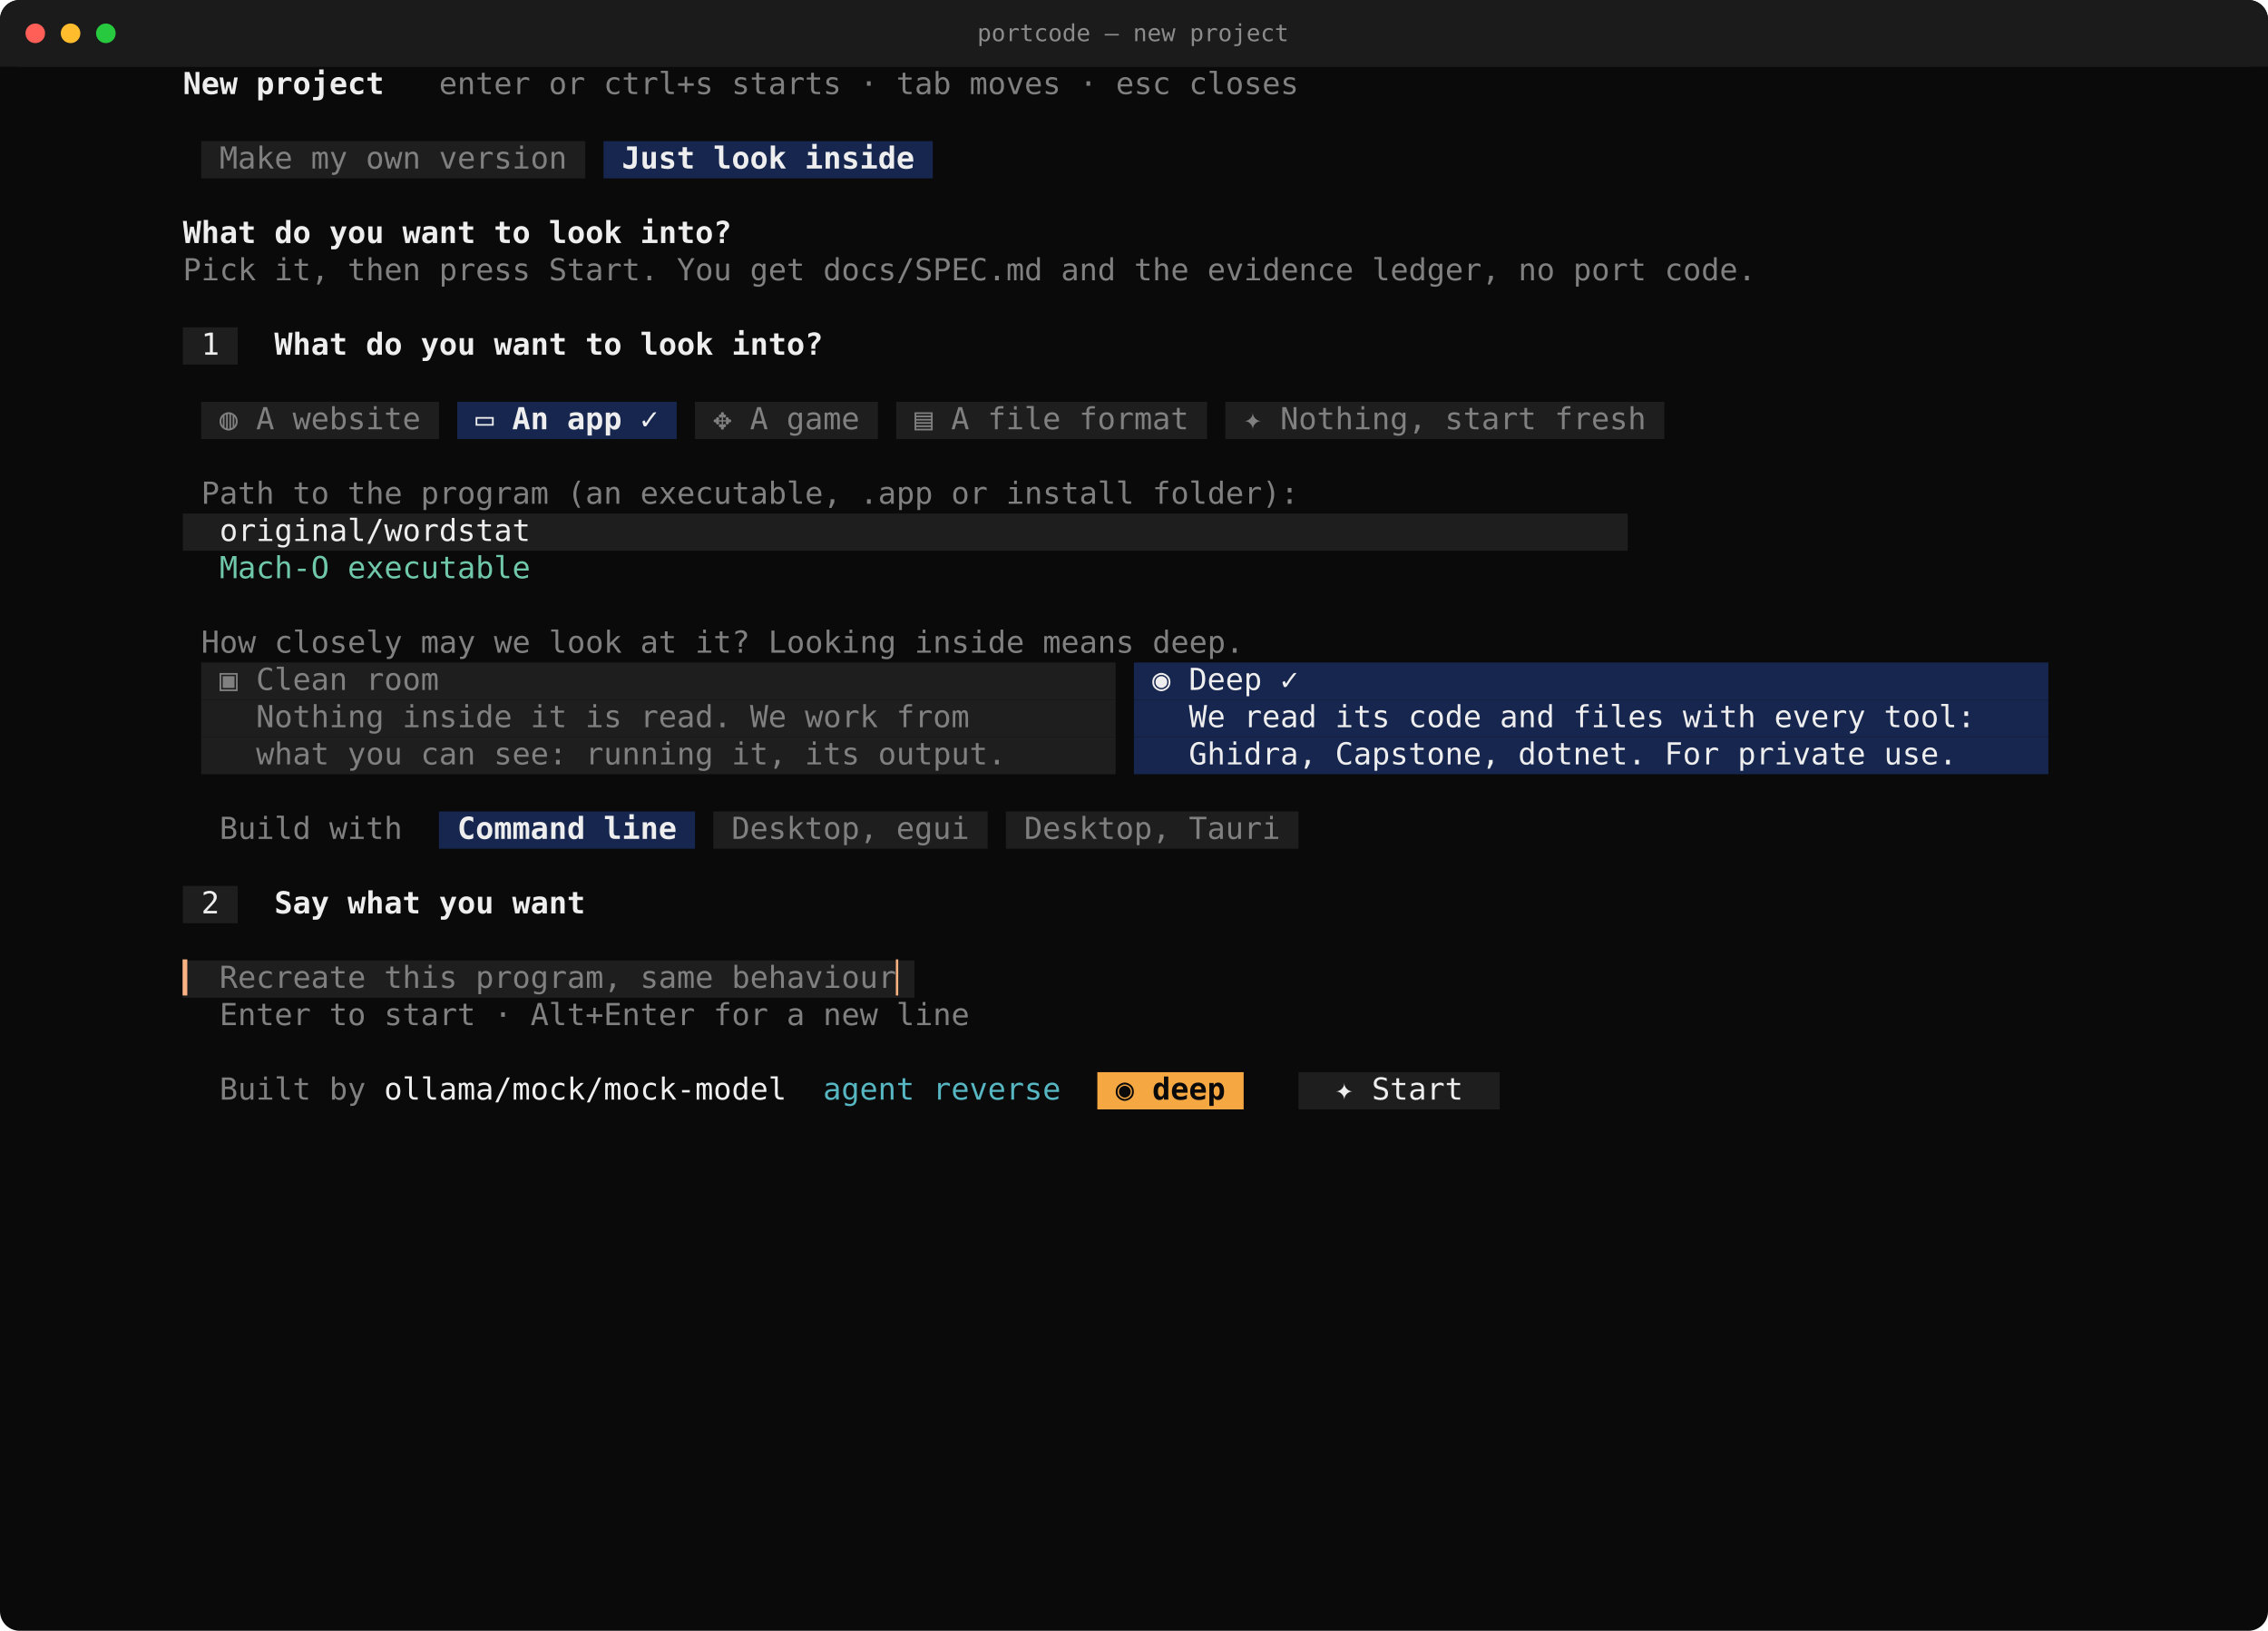
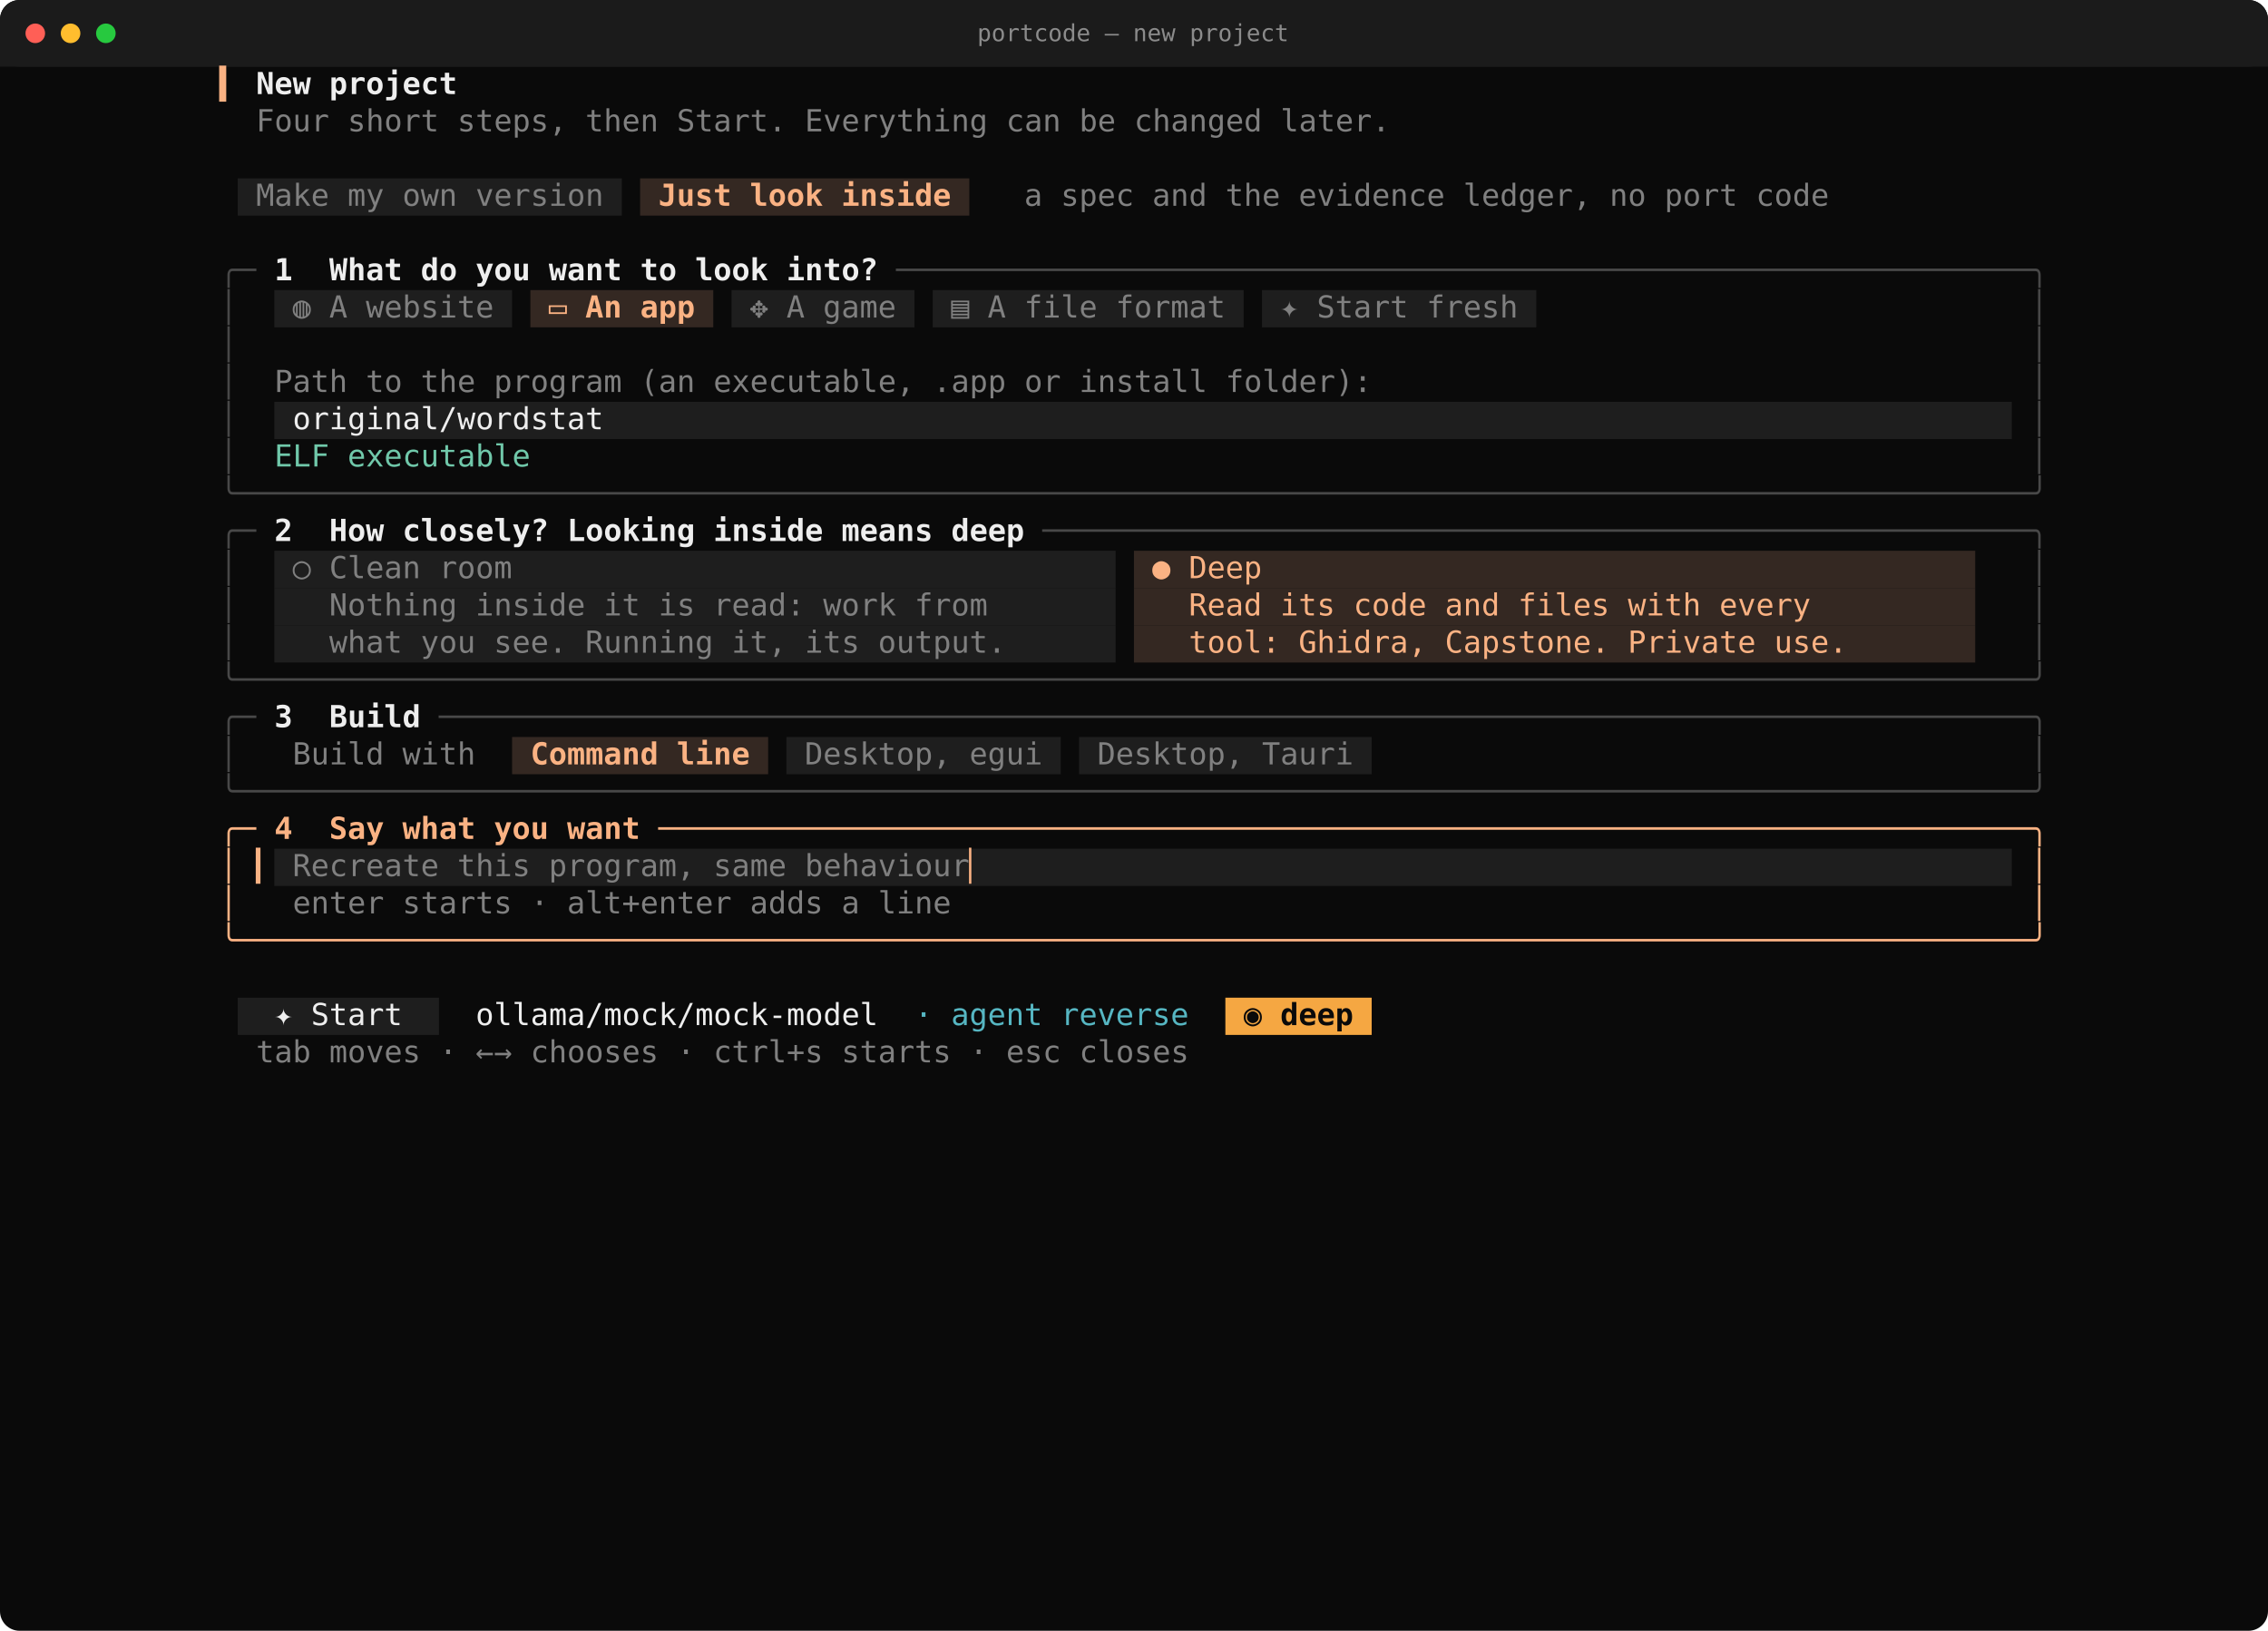
<svg xmlns="http://www.w3.org/2000/svg" width="1157" height="832" viewBox="0 0 1157 832" role="img" aria-label="portcode — new project">
  <rect width="1157" height="832" rx="10" fill="#0a0a0a" />
  <rect width="1157" height="34" rx="10" fill="#1b1b1b" />
  <rect y="24" width="1157" height="10" fill="#1b1b1b" />
  <circle cx="18" cy="17" r="5" fill="#ff5f56" />
  <circle cx="36" cy="17" r="5" fill="#ffbd2e" />
  <circle cx="54" cy="17" r="5" fill="#27c93f" />
  <text x="578" y="21" fill="#8b8b8b" font-family="ui-monospace,Menlo,monospace" font-size="12" text-anchor="middle">portcode — new project</text>
-   <rect x="102.63" y="72.00" width="195.93" height="19" fill="#1e1e1e" />
-   <rect x="307.89" y="72.00" width="167.94" height="19" fill="#16264e" />
-   <rect x="93.30" y="167.00" width="27.99" height="19" fill="#1e1e1e" />
-   <rect x="102.63" y="205.00" width="121.29" height="19" fill="#1e1e1e" />
-   <rect x="233.25" y="205.00" width="111.96" height="19" fill="#16264e" />
-   <rect x="354.54" y="205.00" width="93.30" height="19" fill="#1e1e1e" />
-   <rect x="457.17" y="205.00" width="158.61" height="19" fill="#1e1e1e" />
-   <rect x="625.11" y="205.00" width="223.92" height="19" fill="#1e1e1e" />
-   <rect x="93.30" y="262.00" width="737.07" height="19" fill="#1e1e1e" />
-   <rect x="102.63" y="338.00" width="466.50" height="19" fill="#1e1e1e" />
-   <rect x="578.46" y="338.00" width="466.50" height="19" fill="#16264e" />
-   <rect x="102.63" y="357.00" width="466.50" height="19" fill="#1e1e1e" />
-   <rect x="578.46" y="357.00" width="466.50" height="19" fill="#16264e" />
-   <rect x="102.63" y="376.00" width="466.50" height="19" fill="#1e1e1e" />
-   <rect x="578.46" y="376.00" width="466.50" height="19" fill="#16264e" />
-   <rect x="223.92" y="414.00" width="130.62" height="19" fill="#16264e" />
-   <rect x="363.87" y="414.00" width="139.95" height="19" fill="#1e1e1e" />
-   <rect x="513.15" y="414.00" width="149.28" height="19" fill="#1e1e1e" />
-   <rect x="93.30" y="452.00" width="27.99" height="19" fill="#1e1e1e" />
-   <rect x="93.30" y="490.00" width="373.20" height="19" fill="#1e1e1e" />
-   <rect x="559.80" y="547.00" width="74.64" height="19" fill="#f5a742" />
-   <rect x="662.43" y="547.00" width="102.63" height="19" fill="#1e1e1e" />
+   <rect x="121.29" y="91.00" width="195.93" height="19" fill="#1e1e1e" />
+   <rect x="326.55" y="91.00" width="167.94" height="19" fill="#342822" />
+   <rect x="139.95" y="148.00" width="121.29" height="19" fill="#1e1e1e" />
+   <rect x="270.57" y="148.00" width="93.30" height="19" fill="#342822" />
+   <rect x="373.20" y="148.00" width="93.30" height="19" fill="#1e1e1e" />
+   <rect x="475.83" y="148.00" width="158.61" height="19" fill="#1e1e1e" />
+   <rect x="643.77" y="148.00" width="139.95" height="19" fill="#1e1e1e" />
+   <rect x="139.95" y="205.00" width="886.35" height="19" fill="#1e1e1e" />
+   <rect x="139.95" y="281.00" width="429.18" height="19" fill="#1e1e1e" />
+   <rect x="578.46" y="281.00" width="429.18" height="19" fill="#342822" />
+   <rect x="139.95" y="300.00" width="429.18" height="19" fill="#1e1e1e" />
+   <rect x="578.46" y="300.00" width="429.18" height="19" fill="#342822" />
+   <rect x="139.95" y="319.00" width="429.18" height="19" fill="#1e1e1e" />
+   <rect x="578.46" y="319.00" width="429.18" height="19" fill="#342822" />
+   <rect x="261.24" y="376.00" width="130.62" height="19" fill="#342822" />
+   <rect x="401.19" y="376.00" width="139.95" height="19" fill="#1e1e1e" />
+   <rect x="550.47" y="376.00" width="149.28" height="19" fill="#1e1e1e" />
+   <rect x="139.95" y="433.00" width="886.35" height="19" fill="#1e1e1e" />
+   <rect x="121.29" y="509.00" width="102.63" height="19" fill="#1e1e1e" />
+   <rect x="625.11" y="509.00" width="74.64" height="19" fill="#f5a742" />
  <g font-family="ui-monospace,SFMono-Regular,Menlo,Consolas,'DejaVu Sans Mono',monospace" font-size="15.5" xml:space="preserve">
-     <text x="93.30" y="48.00" fill="#eeeeee" textLength="102.63" lengthAdjust="spacingAndGlyphs" font-weight="700">New project</text>
-     <text x="195.93" y="48.00" fill="#808080" textLength="466.50" lengthAdjust="spacingAndGlyphs">   enter or ctrl+s starts · tab moves · esc closes</text>
-     <text x="102.63" y="86.00" fill="#808080" textLength="195.93" lengthAdjust="spacingAndGlyphs"> Make my own version </text>
-     <text x="307.89" y="86.00" fill="#eeeeee" textLength="167.94" lengthAdjust="spacingAndGlyphs" font-weight="700"> Just look inside </text>
-     <text x="93.30" y="124.00" fill="#eeeeee" textLength="279.90" lengthAdjust="spacingAndGlyphs" font-weight="700">What do you want to look into?</text>
-     <text x="93.30" y="143.00" fill="#808080" textLength="802.38" lengthAdjust="spacingAndGlyphs">Pick it, then press Start. You get docs/SPEC.md and the evidence ledger, no port code.</text>
-     <text x="0.00" y="181.00" fill="#eeeeee" textLength="121.29" lengthAdjust="spacingAndGlyphs">           1 </text>
-     <text x="121.29" y="181.00" fill="#eeeeee" textLength="298.56" lengthAdjust="spacingAndGlyphs" font-weight="700">  What do you want to look into?</text>
-     <text x="102.63" y="219.00" fill="#808080" textLength="121.29" lengthAdjust="spacingAndGlyphs"> ◍ A website </text>
-     <text x="233.25" y="219.00" fill="#eeeeee" textLength="111.96" lengthAdjust="spacingAndGlyphs" font-weight="700"> ▭ An app ✓ </text>
-     <text x="354.54" y="219.00" fill="#808080" textLength="93.30" lengthAdjust="spacingAndGlyphs"> ✥ A game </text>
-     <text x="457.17" y="219.00" fill="#808080" textLength="158.61" lengthAdjust="spacingAndGlyphs"> ▤ A file format </text>
-     <text x="625.11" y="219.00" fill="#808080" textLength="223.92" lengthAdjust="spacingAndGlyphs"> ✦ Nothing, start fresh </text>
-     <text x="93.30" y="257.00" fill="#808080" textLength="569.13" lengthAdjust="spacingAndGlyphs"> Path to the program (an executable, .app or install folder):</text>
-     <text x="0.00" y="276.00" fill="#eeeeee" textLength="1156.92" lengthAdjust="spacingAndGlyphs">            original/wordstat                                                                                               </text>
-     <text x="93.30" y="295.00" fill="#70c8aa" textLength="177.27" lengthAdjust="spacingAndGlyphs">  Mach-O executable</text>
-     <text x="93.30" y="333.00" fill="#808080" textLength="541.14" lengthAdjust="spacingAndGlyphs"> How closely may we look at it? Looking inside means deep.</text>
-     <text x="102.63" y="352.00" fill="#808080" textLength="466.50" lengthAdjust="spacingAndGlyphs"> ▣ Clean room                                     </text>
-     <text x="569.13" y="352.00" fill="#eeeeee" textLength="587.79" lengthAdjust="spacingAndGlyphs">  ◉ Deep ✓                                                     </text>
-     <text x="102.63" y="371.00" fill="#808080" textLength="466.50" lengthAdjust="spacingAndGlyphs">   Nothing inside it is read. We work from        </text>
-     <text x="569.13" y="371.00" fill="#eeeeee" textLength="587.79" lengthAdjust="spacingAndGlyphs">    We read its code and files with every tool:                </text>
-     <text x="102.63" y="390.00" fill="#808080" textLength="466.50" lengthAdjust="spacingAndGlyphs">   what you can see: running it, its output.      </text>
-     <text x="569.13" y="390.00" fill="#eeeeee" textLength="587.79" lengthAdjust="spacingAndGlyphs">    Ghidra, Capstone, dotnet. For private use.                 </text>
-     <text x="102.63" y="428.00" fill="#808080" textLength="121.29" lengthAdjust="spacingAndGlyphs"> Build with  </text>
-     <text x="223.92" y="428.00" fill="#eeeeee" textLength="130.62" lengthAdjust="spacingAndGlyphs" font-weight="700"> Command line </text>
-     <text x="363.87" y="428.00" fill="#808080" textLength="139.95" lengthAdjust="spacingAndGlyphs"> Desktop, egui </text>
-     <text x="513.15" y="428.00" fill="#808080" textLength="149.28" lengthAdjust="spacingAndGlyphs"> Desktop, Tauri </text>
-     <text x="0.00" y="466.00" fill="#eeeeee" textLength="121.29" lengthAdjust="spacingAndGlyphs">           2 </text>
-     <text x="121.29" y="466.00" fill="#eeeeee" textLength="177.27" lengthAdjust="spacingAndGlyphs" font-weight="700">  Say what you want</text>
-     <text x="93.30" y="504.00" fill="#fab283" textLength="9.33" lengthAdjust="spacingAndGlyphs">▎</text>
-     <text x="102.63" y="504.00" fill="#808080" textLength="354.54" lengthAdjust="spacingAndGlyphs"> Recreate this program, same behaviour</text>
-     <text x="457.17" y="504.00" fill="#fab283" textLength="9.33" lengthAdjust="spacingAndGlyphs">▏</text>
-     <text x="93.30" y="523.00" fill="#808080" textLength="401.19" lengthAdjust="spacingAndGlyphs">  Enter to start · Alt+Enter for a new line</text>
-     <text x="102.63" y="561.00" fill="#808080" textLength="93.30" lengthAdjust="spacingAndGlyphs"> Built by </text>
-     <text x="195.93" y="561.00" fill="#eeeeee" textLength="205.26" lengthAdjust="spacingAndGlyphs">ollama/mock/mock-model</text>
-     <text x="401.19" y="561.00" fill="#56b6c2" textLength="158.61" lengthAdjust="spacingAndGlyphs">  agent reverse  </text>
-     <text x="559.80" y="561.00" fill="#0a0a0a" textLength="74.64" lengthAdjust="spacingAndGlyphs" font-weight="700"> ◉ deep </text>
-     <text x="634.44" y="561.00" fill="#eeeeee" textLength="522.48" lengthAdjust="spacingAndGlyphs">     ✦ Start                                            </text>
+     <text x="111.96" y="48.00" fill="#fab283" textLength="9.33" lengthAdjust="spacingAndGlyphs">▍</text>
+     <text x="121.29" y="48.00" fill="#eeeeee" textLength="111.96" lengthAdjust="spacingAndGlyphs" font-weight="700"> New project</text>
+     <text x="111.96" y="67.00" fill="#808080" textLength="597.12" lengthAdjust="spacingAndGlyphs">  Four short steps, then Start. Everything can be changed later.</text>
+     <text x="121.29" y="105.00" fill="#808080" textLength="195.93" lengthAdjust="spacingAndGlyphs"> Make my own version </text>
+     <text x="326.55" y="105.00" fill="#fab283" textLength="167.94" lengthAdjust="spacingAndGlyphs" font-weight="700"> Just look inside </text>
+     <text x="494.49" y="105.00" fill="#808080" textLength="438.51" lengthAdjust="spacingAndGlyphs">   a spec and the evidence ledger, no port code</text>
+     <text x="111.96" y="143.00" fill="#484848" textLength="18.66" lengthAdjust="spacingAndGlyphs">╭─</text>
+     <text x="130.62" y="143.00" fill="#eeeeee" textLength="326.55" lengthAdjust="spacingAndGlyphs" font-weight="700"> 1  What do you want to look into? </text>
+     <text x="457.17" y="143.00" fill="#484848" textLength="587.79" lengthAdjust="spacingAndGlyphs">──────────────────────────────────────────────────────────────╮</text>
+     <text x="111.96" y="162.00" fill="#484848" textLength="18.66" lengthAdjust="spacingAndGlyphs">│ </text>
+     <text x="139.95" y="162.00" fill="#808080" textLength="121.29" lengthAdjust="spacingAndGlyphs"> ◍ A website </text>
+     <text x="270.57" y="162.00" fill="#fab283" textLength="93.30" lengthAdjust="spacingAndGlyphs" font-weight="700"> ▭ An app </text>
+     <text x="373.20" y="162.00" fill="#808080" textLength="93.30" lengthAdjust="spacingAndGlyphs"> ✥ A game </text>
+     <text x="475.83" y="162.00" fill="#808080" textLength="158.61" lengthAdjust="spacingAndGlyphs"> ▤ A file format </text>
+     <text x="643.77" y="162.00" fill="#808080" textLength="139.95" lengthAdjust="spacingAndGlyphs"> ✦ Start fresh </text>
+     <text x="1026.30" y="162.00" fill="#484848" textLength="18.66" lengthAdjust="spacingAndGlyphs"> │</text>
+     <text x="111.96" y="181.00" fill="#484848" textLength="18.66" lengthAdjust="spacingAndGlyphs">│ </text>
+     <text x="1026.30" y="181.00" fill="#484848" textLength="18.66" lengthAdjust="spacingAndGlyphs"> │</text>
+     <text x="111.96" y="200.00" fill="#484848" textLength="18.66" lengthAdjust="spacingAndGlyphs">│ </text>
+     <text x="130.62" y="200.00" fill="#808080" textLength="569.13" lengthAdjust="spacingAndGlyphs"> Path to the program (an executable, .app or install folder):</text>
+     <text x="1026.30" y="200.00" fill="#484848" textLength="18.66" lengthAdjust="spacingAndGlyphs"> │</text>
+     <text x="111.96" y="219.00" fill="#484848" textLength="18.66" lengthAdjust="spacingAndGlyphs">│ </text>
+     <text x="130.62" y="219.00" fill="#eeeeee" textLength="895.68" lengthAdjust="spacingAndGlyphs">  original/wordstat                                                                             </text>
+     <text x="1026.30" y="219.00" fill="#484848" textLength="18.66" lengthAdjust="spacingAndGlyphs"> │</text>
+     <text x="111.96" y="238.00" fill="#484848" textLength="18.66" lengthAdjust="spacingAndGlyphs">│ </text>
+     <text x="130.62" y="238.00" fill="#70c8aa" textLength="139.95" lengthAdjust="spacingAndGlyphs"> ELF executable</text>
+     <text x="1026.30" y="238.00" fill="#484848" textLength="18.66" lengthAdjust="spacingAndGlyphs"> │</text>
+     <text x="111.96" y="257.00" fill="#484848" textLength="933.00" lengthAdjust="spacingAndGlyphs">╰──────────────────────────────────────────────────────────────────────────────────────────────────╯</text>
+     <text x="111.96" y="276.00" fill="#484848" textLength="18.66" lengthAdjust="spacingAndGlyphs">╭─</text>
+     <text x="130.62" y="276.00" fill="#eeeeee" textLength="401.19" lengthAdjust="spacingAndGlyphs" font-weight="700"> 2  How closely? Looking inside means deep </text>
+     <text x="531.81" y="276.00" fill="#484848" textLength="513.15" lengthAdjust="spacingAndGlyphs">──────────────────────────────────────────────────────╮</text>
+     <text x="111.96" y="295.00" fill="#484848" textLength="18.66" lengthAdjust="spacingAndGlyphs">│ </text>
+     <text x="139.95" y="295.00" fill="#808080" textLength="429.18" lengthAdjust="spacingAndGlyphs"> ○ Clean room                                 </text>
+     <text x="578.46" y="295.00" fill="#fab283" textLength="429.18" lengthAdjust="spacingAndGlyphs"> ● Deep                                       </text>
+     <text x="1026.30" y="295.00" fill="#484848" textLength="18.66" lengthAdjust="spacingAndGlyphs"> │</text>
+     <text x="111.96" y="314.00" fill="#484848" textLength="18.66" lengthAdjust="spacingAndGlyphs">│ </text>
+     <text x="139.95" y="314.00" fill="#808080" textLength="429.18" lengthAdjust="spacingAndGlyphs">   Nothing inside it is read: work from       </text>
+     <text x="578.46" y="314.00" fill="#fab283" textLength="429.18" lengthAdjust="spacingAndGlyphs">   Read its code and files with every         </text>
+     <text x="1026.30" y="314.00" fill="#484848" textLength="18.66" lengthAdjust="spacingAndGlyphs"> │</text>
+     <text x="111.96" y="333.00" fill="#484848" textLength="18.66" lengthAdjust="spacingAndGlyphs">│ </text>
+     <text x="139.95" y="333.00" fill="#808080" textLength="429.18" lengthAdjust="spacingAndGlyphs">   what you see. Running it, its output.      </text>
+     <text x="578.46" y="333.00" fill="#fab283" textLength="429.18" lengthAdjust="spacingAndGlyphs">   tool: Ghidra, Capstone. Private use.       </text>
+     <text x="1026.30" y="333.00" fill="#484848" textLength="18.66" lengthAdjust="spacingAndGlyphs"> │</text>
+     <text x="111.96" y="352.00" fill="#484848" textLength="933.00" lengthAdjust="spacingAndGlyphs">╰──────────────────────────────────────────────────────────────────────────────────────────────────╯</text>
+     <text x="111.96" y="371.00" fill="#484848" textLength="18.66" lengthAdjust="spacingAndGlyphs">╭─</text>
+     <text x="130.62" y="371.00" fill="#eeeeee" textLength="93.30" lengthAdjust="spacingAndGlyphs" font-weight="700"> 3  Build </text>
+     <text x="223.92" y="371.00" fill="#484848" textLength="821.04" lengthAdjust="spacingAndGlyphs">───────────────────────────────────────────────────────────────────────────────────────╮</text>
+     <text x="111.96" y="390.00" fill="#484848" textLength="18.66" lengthAdjust="spacingAndGlyphs">│ </text>
+     <text x="139.95" y="390.00" fill="#808080" textLength="121.29" lengthAdjust="spacingAndGlyphs"> Build with  </text>
+     <text x="261.24" y="390.00" fill="#fab283" textLength="130.62" lengthAdjust="spacingAndGlyphs" font-weight="700"> Command line </text>
+     <text x="401.19" y="390.00" fill="#808080" textLength="139.95" lengthAdjust="spacingAndGlyphs"> Desktop, egui </text>
+     <text x="550.47" y="390.00" fill="#808080" textLength="149.28" lengthAdjust="spacingAndGlyphs"> Desktop, Tauri </text>
+     <text x="1026.30" y="390.00" fill="#484848" textLength="18.66" lengthAdjust="spacingAndGlyphs"> │</text>
+     <text x="111.96" y="409.00" fill="#484848" textLength="933.00" lengthAdjust="spacingAndGlyphs">╰──────────────────────────────────────────────────────────────────────────────────────────────────╯</text>
+     <text x="111.96" y="428.00" fill="#fab283" textLength="18.66" lengthAdjust="spacingAndGlyphs">╭─</text>
+     <text x="130.62" y="428.00" fill="#fab283" textLength="205.26" lengthAdjust="spacingAndGlyphs" font-weight="700"> 4  Say what you want </text>
+     <text x="335.88" y="428.00" fill="#fab283" textLength="709.08" lengthAdjust="spacingAndGlyphs">───────────────────────────────────────────────────────────────────────────╮</text>
+     <text x="111.96" y="447.00" fill="#fab283" textLength="27.99" lengthAdjust="spacingAndGlyphs">│ ▎</text>
+     <text x="139.95" y="447.00" fill="#808080" textLength="354.54" lengthAdjust="spacingAndGlyphs"> Recreate this program, same behaviour</text>
+     <text x="494.49" y="447.00" fill="#fab283" textLength="9.33" lengthAdjust="spacingAndGlyphs">▏</text>
+     <text x="1026.30" y="447.00" fill="#fab283" textLength="18.66" lengthAdjust="spacingAndGlyphs"> │</text>
+     <text x="111.96" y="466.00" fill="#fab283" textLength="18.66" lengthAdjust="spacingAndGlyphs">│ </text>
+     <text x="130.62" y="466.00" fill="#808080" textLength="354.54" lengthAdjust="spacingAndGlyphs">  enter starts · alt+enter adds a line</text>
+     <text x="1026.30" y="466.00" fill="#fab283" textLength="18.66" lengthAdjust="spacingAndGlyphs"> │</text>
+     <text x="111.96" y="485.00" fill="#fab283" textLength="933.00" lengthAdjust="spacingAndGlyphs">╰──────────────────────────────────────────────────────────────────────────────────────────────────╯</text>
+     <text x="0.00" y="523.00" fill="#eeeeee" textLength="447.84" lengthAdjust="spacingAndGlyphs">               ✦ Start    ollama/mock/mock-model</text>
+     <text x="447.84" y="523.00" fill="#56b6c2" textLength="177.27" lengthAdjust="spacingAndGlyphs">  · agent reverse  </text>
+     <text x="625.11" y="523.00" fill="#0a0a0a" textLength="74.64" lengthAdjust="spacingAndGlyphs" font-weight="700"> ◉ deep </text>
+     <text x="111.96" y="542.00" fill="#808080" textLength="494.49" lengthAdjust="spacingAndGlyphs">  tab moves · ←→ chooses · ctrl+s starts · esc closes</text>
  </g>
</svg>
